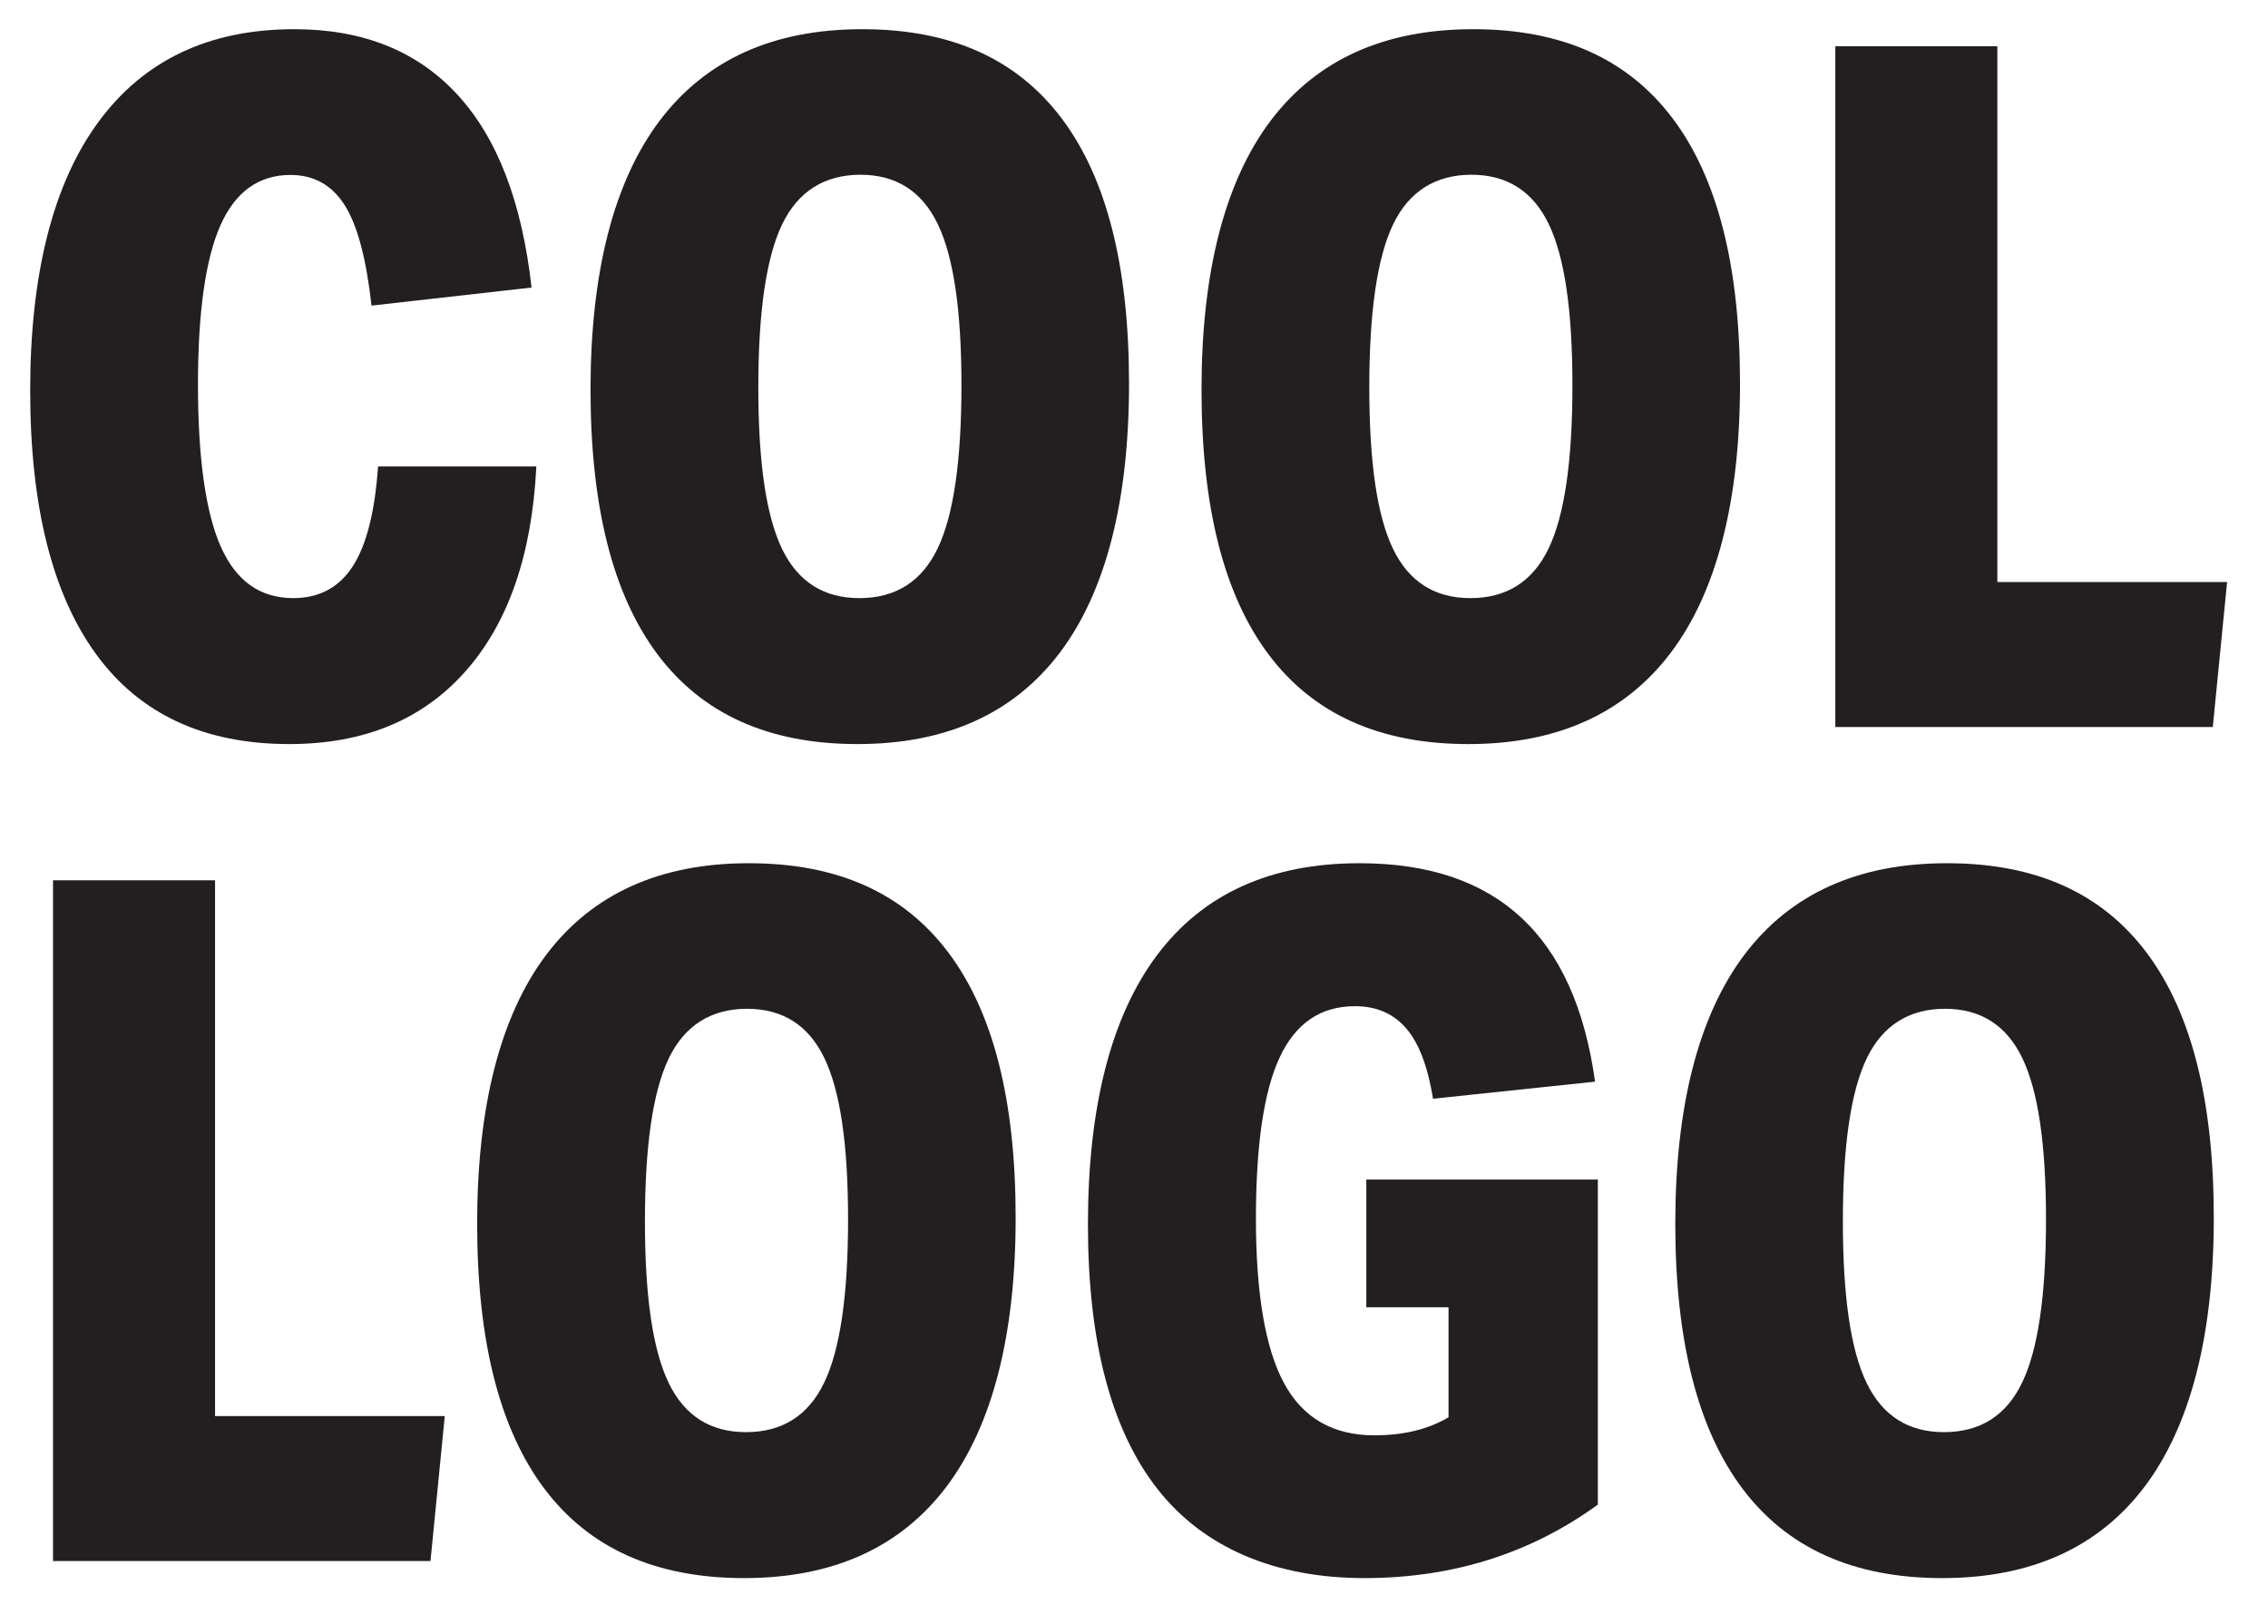
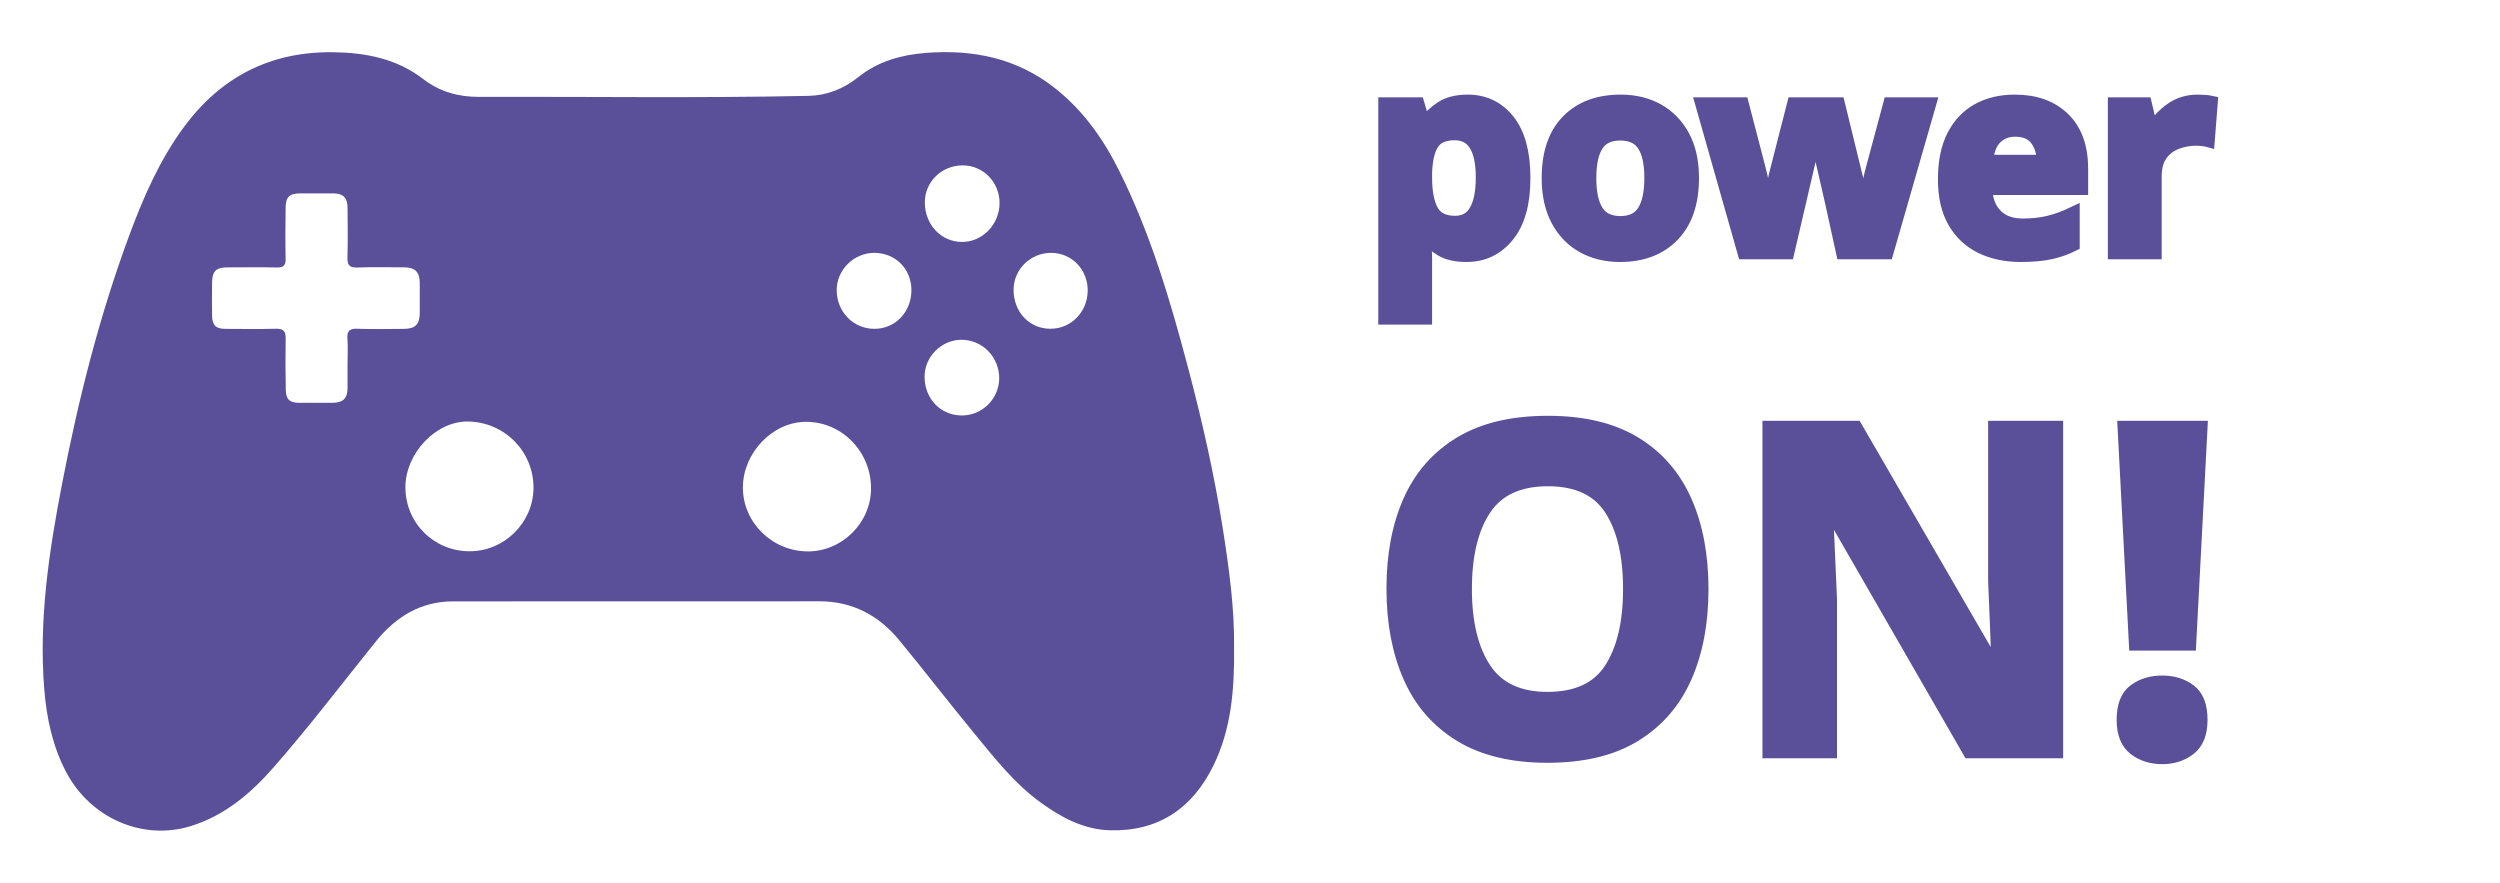
- <svg xmlns="http://www.w3.org/2000/svg" id="Layer_1" data-name="Layer 1" version="1.1" viewBox="0 0 114.22 81.75">
+ <svg xmlns="http://www.w3.org/2000/svg" id="Layer_1" data-name="Layer 1" version="1.1" viewBox="0 0 5664 2000">
  <defs>
    <style>
      .cls-1 {
-         fill: #231f20;
+         font-size: 617px;
+       }
+ 
+       .cls-1, .cls-2 {
+         font-family: AreaExtended-Black, 'Area Extended';
+         font-weight: 800;
+         stroke: #5a5099;
+         stroke-miterlimit: 10;
+         stroke-width: 30px;
+       }
+ 
+       .cls-1, .cls-2, .cls-3 {
+         fill: #5a5099;
+       }
+ 
+       .cls-2 {
+         font-size: 1028.8px;
+       }
+ 
+       .cls-3 {
        stroke-width: 0px;
      }
    </style>
  </defs>
-   <path class="cls-1" d="M27.01,23.5c-.22,4.45-1.42,7.89-3.58,10.32-2.16,2.43-5.11,3.65-8.86,3.65-4.29,0-7.54-1.51-9.74-4.54s-3.31-7.45-3.31-13.27,1.14-10.39,3.43-13.51C7.24,3.03,10.53,1.47,14.82,1.47c3.46,0,6.19,1.1,8.21,3.29,2.02,2.19,3.26,5.43,3.74,9.72l-8.06.91c-.26-2.34-.7-4.02-1.34-5.04-.64-1.02-1.55-1.54-2.74-1.54-1.6,0-2.78.85-3.53,2.54-.75,1.7-1.13,4.37-1.13,8.02s.38,6.43,1.15,8.16c.77,1.73,1.98,2.59,3.65,2.59,1.31,0,2.31-.54,3-1.61.69-1.07,1.11-2.74,1.27-5.02h7.97Z" />
-   <path class="cls-1" d="M43.18,37.47c-4.45,0-7.8-1.5-10.06-4.51-2.26-3.01-3.38-7.46-3.38-13.34s1.16-10.46,3.48-13.54c2.32-3.07,5.72-4.61,10.2-4.61s7.8,1.5,10.06,4.51c2.26,3.01,3.38,7.46,3.38,13.34s-1.16,10.46-3.48,13.54c-2.32,3.07-5.72,4.61-10.2,4.61ZM43.28,30.12c1.82,0,3.14-.83,3.94-2.5.8-1.66,1.2-4.4,1.2-8.21s-.4-6.49-1.2-8.14c-.8-1.65-2.1-2.47-3.89-2.47s-3.14.83-3.94,2.5c-.8,1.66-1.2,4.4-1.2,8.21s.4,6.49,1.2,8.14c.8,1.65,2.1,2.47,3.89,2.47Z" />
-   <path class="cls-1" d="M73.95,37.47c-4.45,0-7.8-1.5-10.06-4.51-2.26-3.01-3.38-7.46-3.38-13.34s1.16-10.46,3.48-13.54c2.32-3.07,5.72-4.61,10.2-4.61s7.8,1.5,10.06,4.51c2.26,3.01,3.38,7.46,3.38,13.34s-1.16,10.46-3.48,13.54c-2.32,3.07-5.72,4.61-10.2,4.61ZM74.05,30.12c1.82,0,3.14-.83,3.94-2.5.8-1.66,1.2-4.4,1.2-8.21s-.4-6.49-1.2-8.14c-.8-1.65-2.1-2.47-3.89-2.47s-3.14.83-3.94,2.5c-.8,1.66-1.2,4.4-1.2,8.21s.4,6.49,1.2,8.14c.8,1.65,2.1,2.47,3.89,2.47Z" />
-   <path class="cls-1" d="M92.43,36.6V2.33h8.16v26.98h11.57l-.72,7.3h-19.01Z" />
-   <path class="cls-1" d="M2.67,78.6v-34.27h8.16v26.98h11.57l-.72,7.3H2.67Z" />
-   <path class="cls-1" d="M37.47,79.47c-4.45,0-7.8-1.5-10.06-4.51-2.26-3.01-3.38-7.46-3.38-13.34s1.16-10.46,3.48-13.54c2.32-3.07,5.72-4.61,10.2-4.61s7.8,1.5,10.06,4.51c2.26,3.01,3.38,7.46,3.38,13.34s-1.16,10.46-3.48,13.54c-2.32,3.07-5.72,4.61-10.2,4.61ZM37.57,72.12c1.82,0,3.14-.83,3.94-2.5.8-1.66,1.2-4.4,1.2-8.21s-.4-6.49-1.2-8.14c-.8-1.65-2.1-2.47-3.89-2.47s-3.14.83-3.94,2.5c-.8,1.66-1.2,4.4-1.2,8.21s.4,6.49,1.2,8.14c.8,1.65,2.1,2.47,3.89,2.47Z" />
-   <path class="cls-1" d="M72.94,65.83h-4.13v-6.43h11.66v16.37c-3.39,2.46-7.31,3.7-11.76,3.7s-8.08-1.5-10.42-4.49c-2.34-2.99-3.5-7.43-3.5-13.32s1.16-10.47,3.48-13.56c2.32-3.09,5.72-4.63,10.2-4.63,3.46,0,6.17.91,8.14,2.74,1.97,1.82,3.21,4.58,3.72,8.26l-8.16.86c-.26-1.6-.7-2.78-1.34-3.53-.64-.75-1.5-1.13-2.59-1.13-1.73,0-2.99.86-3.79,2.57-.8,1.71-1.2,4.42-1.2,8.14s.47,6.54,1.42,8.28c.94,1.74,2.46,2.62,4.54,2.62,1.47,0,2.72-.3,3.74-.91v-5.52Z" />
-   <path class="cls-1" d="M97.81,79.47c-4.45,0-7.8-1.5-10.06-4.51-2.26-3.01-3.38-7.46-3.38-13.34s1.16-10.46,3.48-13.54c2.32-3.07,5.72-4.61,10.2-4.61s7.8,1.5,10.06,4.51c2.26,3.01,3.38,7.46,3.38,13.34s-1.16,10.46-3.48,13.54c-2.32,3.07-5.72,4.61-10.2,4.61ZM97.9,72.12c1.82,0,3.14-.83,3.94-2.5.8-1.66,1.2-4.4,1.2-8.21s-.4-6.49-1.2-8.14c-.8-1.65-2.1-2.47-3.89-2.47s-3.14.83-3.94,2.5c-.8,1.66-1.2,4.4-1.2,8.21s.4,6.49,1.2,8.14c.8,1.65,2.1,2.47,3.89,2.47Z" />
+   <path class="cls-3" d="M2795.9,1466.7c1.3-85.7-11.3-180.1-26.3-274.1-19.2-119.9-45.9-238.3-76.9-355.6-40.7-154.1-85.5-306.8-157.2-450.3-36.3-72.8-82.1-137.5-146.8-188.1-86.3-67.6-185.5-87-291.7-78.7-55.5,4.4-108.1,19.2-152.9,55.1-32.7,26.3-70.6,41.3-112.4,42.2-248.7,5.3-497.5,1.5-746.3,2.3-46.6.1-89-11.5-125.7-39.8-60.7-46.9-130.6-60.4-204.9-61.4-141.8-1.8-253.9,55.7-337.6,168.8-55.4,74.9-92.3,159.7-124.4,246.3-67.7,182.8-115.2,371.2-152.1,562.4-29.7,153.8-53.2,308.2-40.4,465.8,5.3,65.5,18.7,128.9,49.6,187.6,55.1,104.7,173.6,156.2,282.6,122.3,76.6-23.8,135.4-73.7,187.2-132.8,80.8-92.2,154.9-189.8,231.7-285.2,44.6-55.4,101-90.9,174.6-91,276.7-.3,553.5,0,830.2-.2,74.7,0,134.3,31.5,180.8,87.8,57.2,69.3,111.9,140.6,169,209.9,46.7,56.7,92,115.1,152.4,158.7,46.9,33.9,97.5,60.8,156.5,62.4,109.5,3,186.9-49.9,234.1-146.4,39.8-81.2,48.1-169.1,46.9-268.1ZM810.6,744.7c-17.4-.6-25,3.9-23.5,22.6,1.5,18.9.3,38.1.3,57.2,0,18.4.2,36.8,0,55.2-.4,23.2-10.3,32.7-34,32.9-25.2.1-50.4.2-75.6,0-21.5-.2-29.8-7.5-30.3-29.1-.8-38.8-1-77.6-.3-116.4.3-16.7-4.9-22.8-22.2-22.3-38.1,1.1-76.3.5-114.4.3-21.4-.1-29.7-8.1-30.1-29.3-.4-25.2-.3-50.4,0-75.6.3-25.6,8.9-34.3,34.1-34.4,37.5-.2,74.9-.6,112.4.2,15,.3,20.5-4,20.1-19.6-.9-38.1-.4-76.3,0-114.4.2-26.3,8.1-33.8,34.3-33.9,24.5,0,49-.2,73.5,0,22.5.2,32.3,9.8,32.5,32.2.3,37.5.9,74.9-.2,112.3-.5,17.5,4,24.2,22.6,23.5,35.4-1.4,70.8-.6,106.2-.4,24.3.2,34.8,10.6,35,34.6.2,23.2.2,46.3,0,69.5-.2,25.3-10.4,35.2-36.2,35.3-34.7.2-69.5.9-104.2-.2ZM1064.1,1249c-81.1-.1-145.5-64.2-145.6-144.9,0-77.2,69.1-150,141.6-149.1,82.7,1,148.8,67.7,148.6,150-.2,78.7-65.9,144.1-144.6,143.9ZM1830.1,1249.2c-81.1-.1-147.6-66.1-147-145.6.6-77.9,67.2-147.3,141.9-147.9,82.1-.7,148.9,67.6,148.4,151.5-.5,77.6-65.7,142.2-143.3,142.1ZM1981.1,745c-47.9,0-85.5-38.7-85.5-87.9,0-45.5,38.8-84.1,84.7-84.2,47.7-.2,84,35.6,84.6,83.2.6,50-36.1,88.9-83.8,88.9ZM2179.4,941.3c-48.3,0-84.6-37.7-84.7-87.9-.1-44.9,37.9-83.2,83-83.6,47.6-.5,86.4,39,86.1,87.5-.3,46.1-38.4,84-84.4,84ZM2178.9,548.2c-47.4-.7-83.6-39.6-83.6-89.7,0-46.3,37.2-83.1,84.7-83.8,46.9-.7,84.8,37.7,84.6,85.6-.2,48.4-39.3,88.5-85.7,87.8ZM2379.8,744.9c-48-.2-83.9-38.4-83.4-89.1.4-46.1,38.7-83.2,85.5-82.9,46.5.3,82.7,37.9,82.4,85.6-.3,48.1-37.8,86.5-84.4,86.3Z" />
+   <text class="cls-1" transform="translate(3089.5 572.4)">
+     <tspan x="0" y="0">power</tspan>
+   </text>
+   <text class="cls-2" transform="translate(3096.5 1702.9)">
+     <tspan x="0" y="0">ON!</tspan>
+   </text>
</svg>
